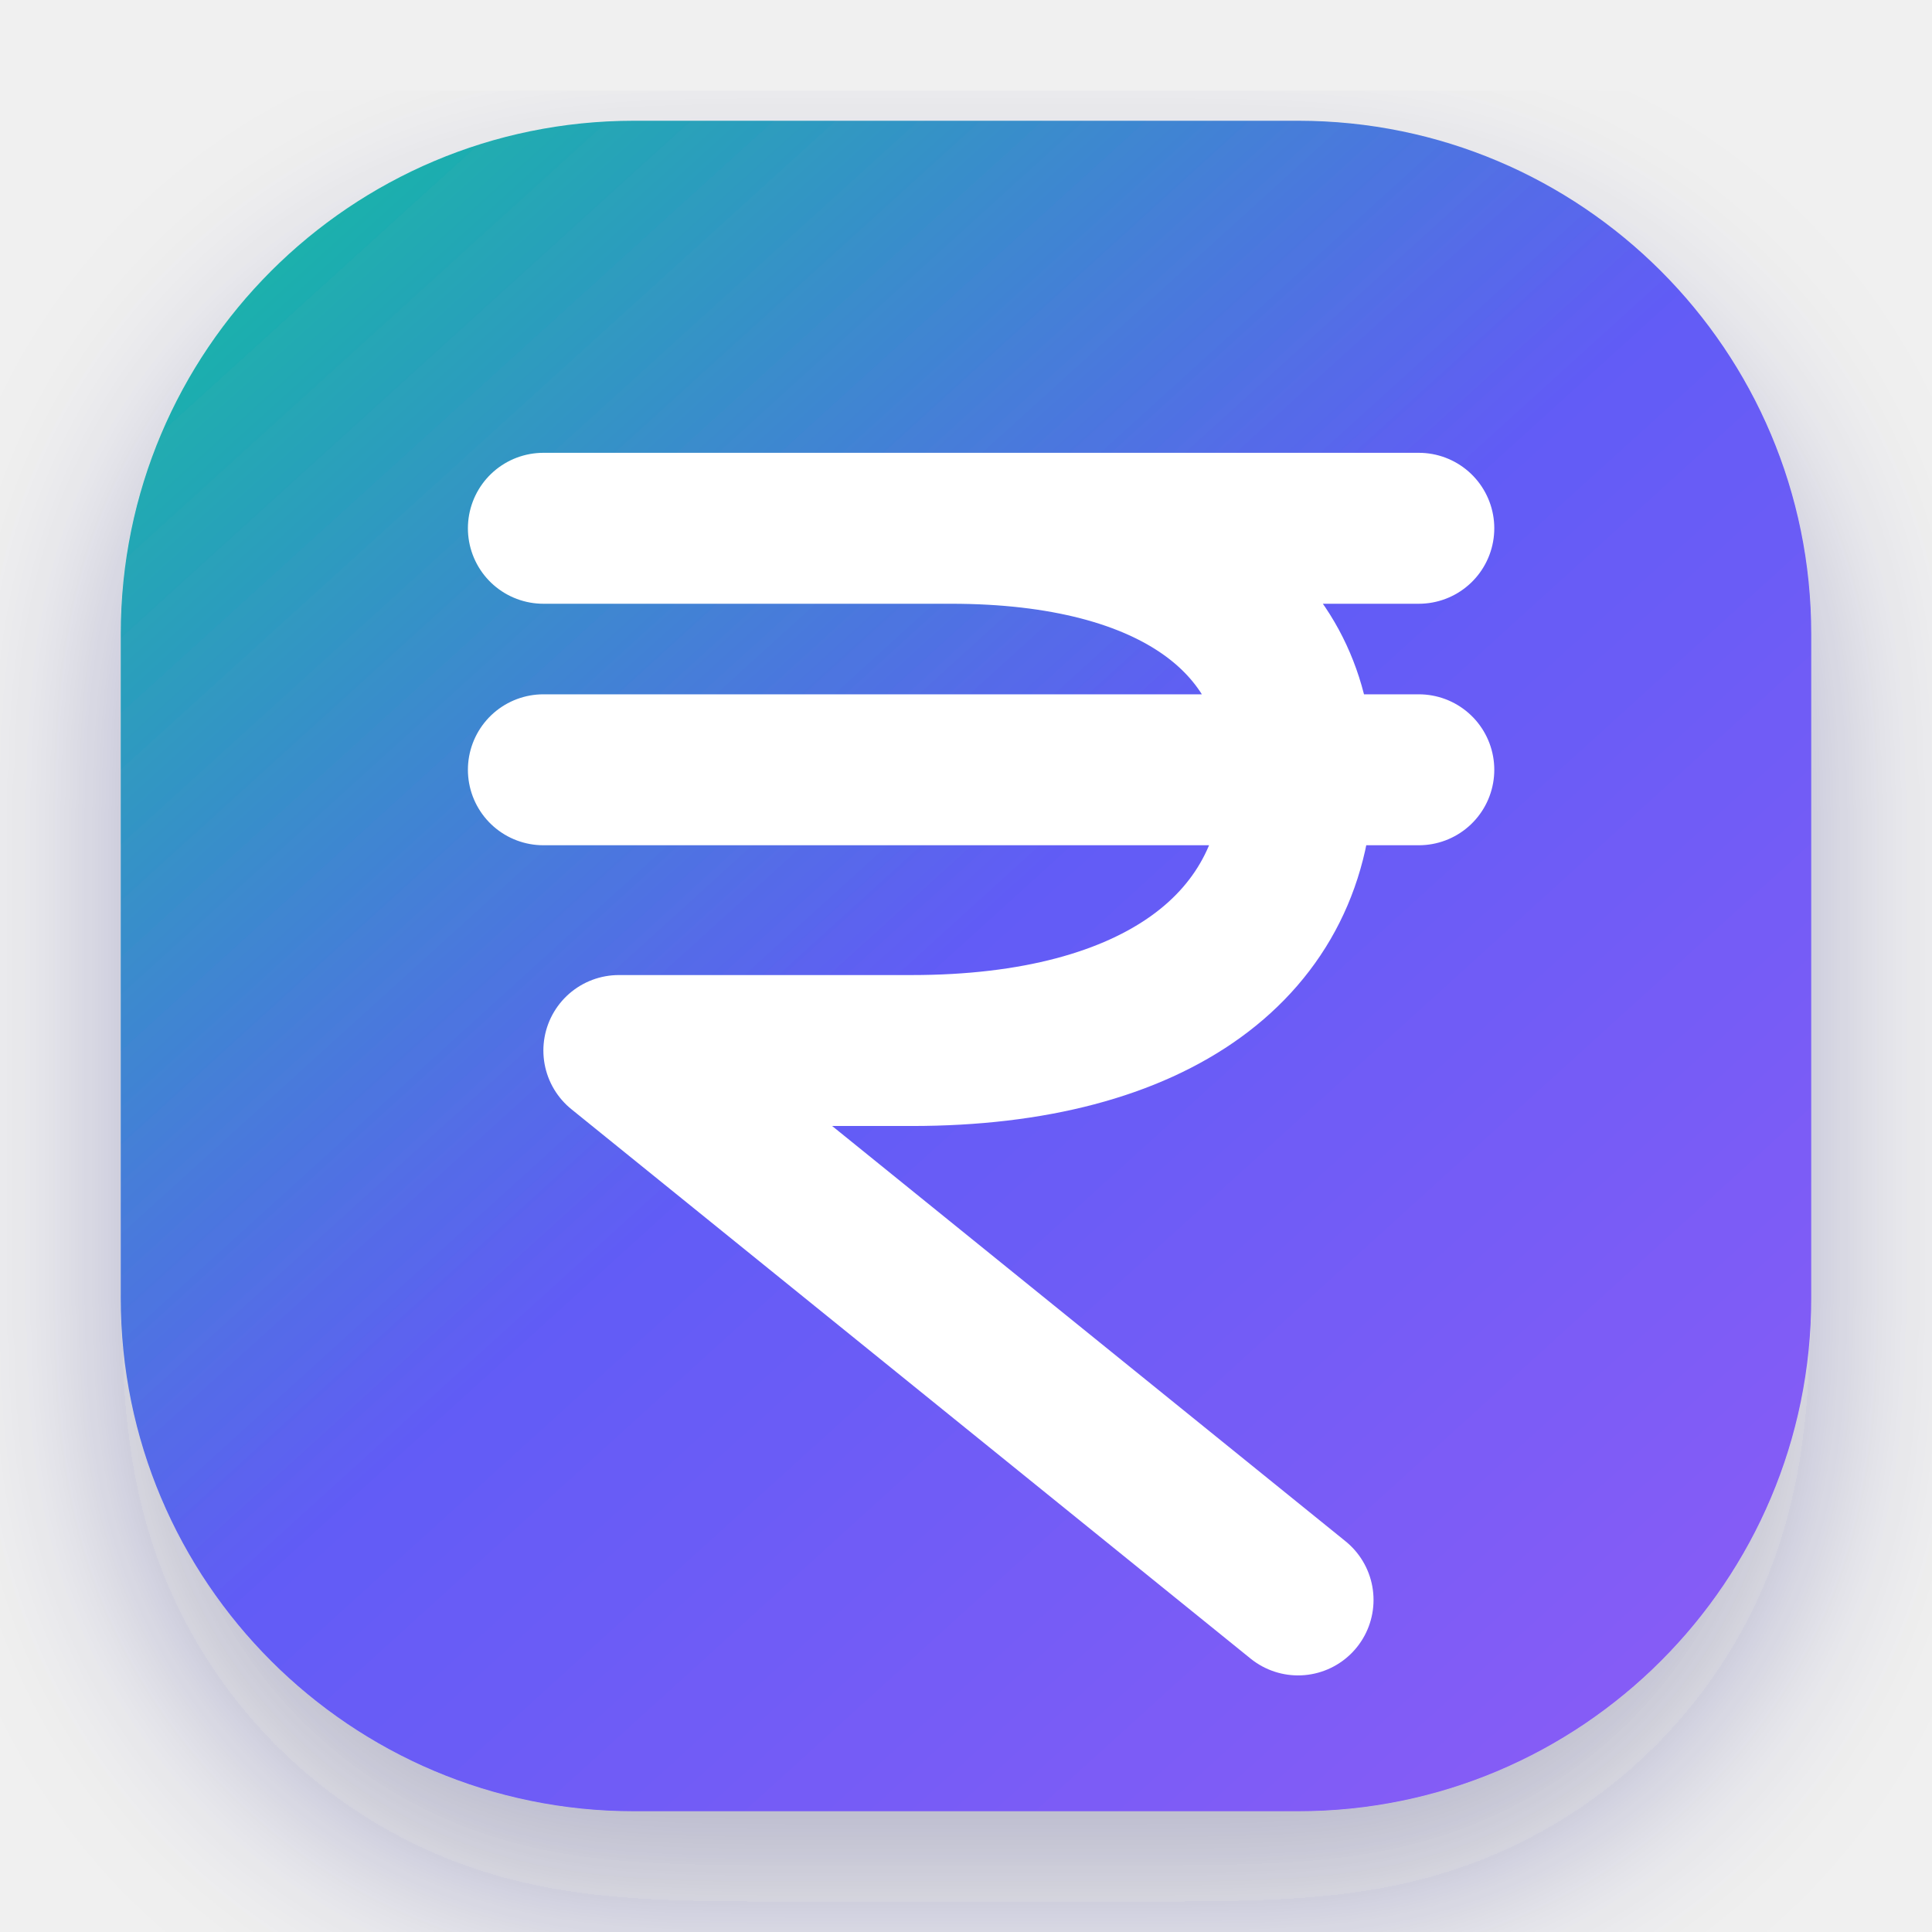
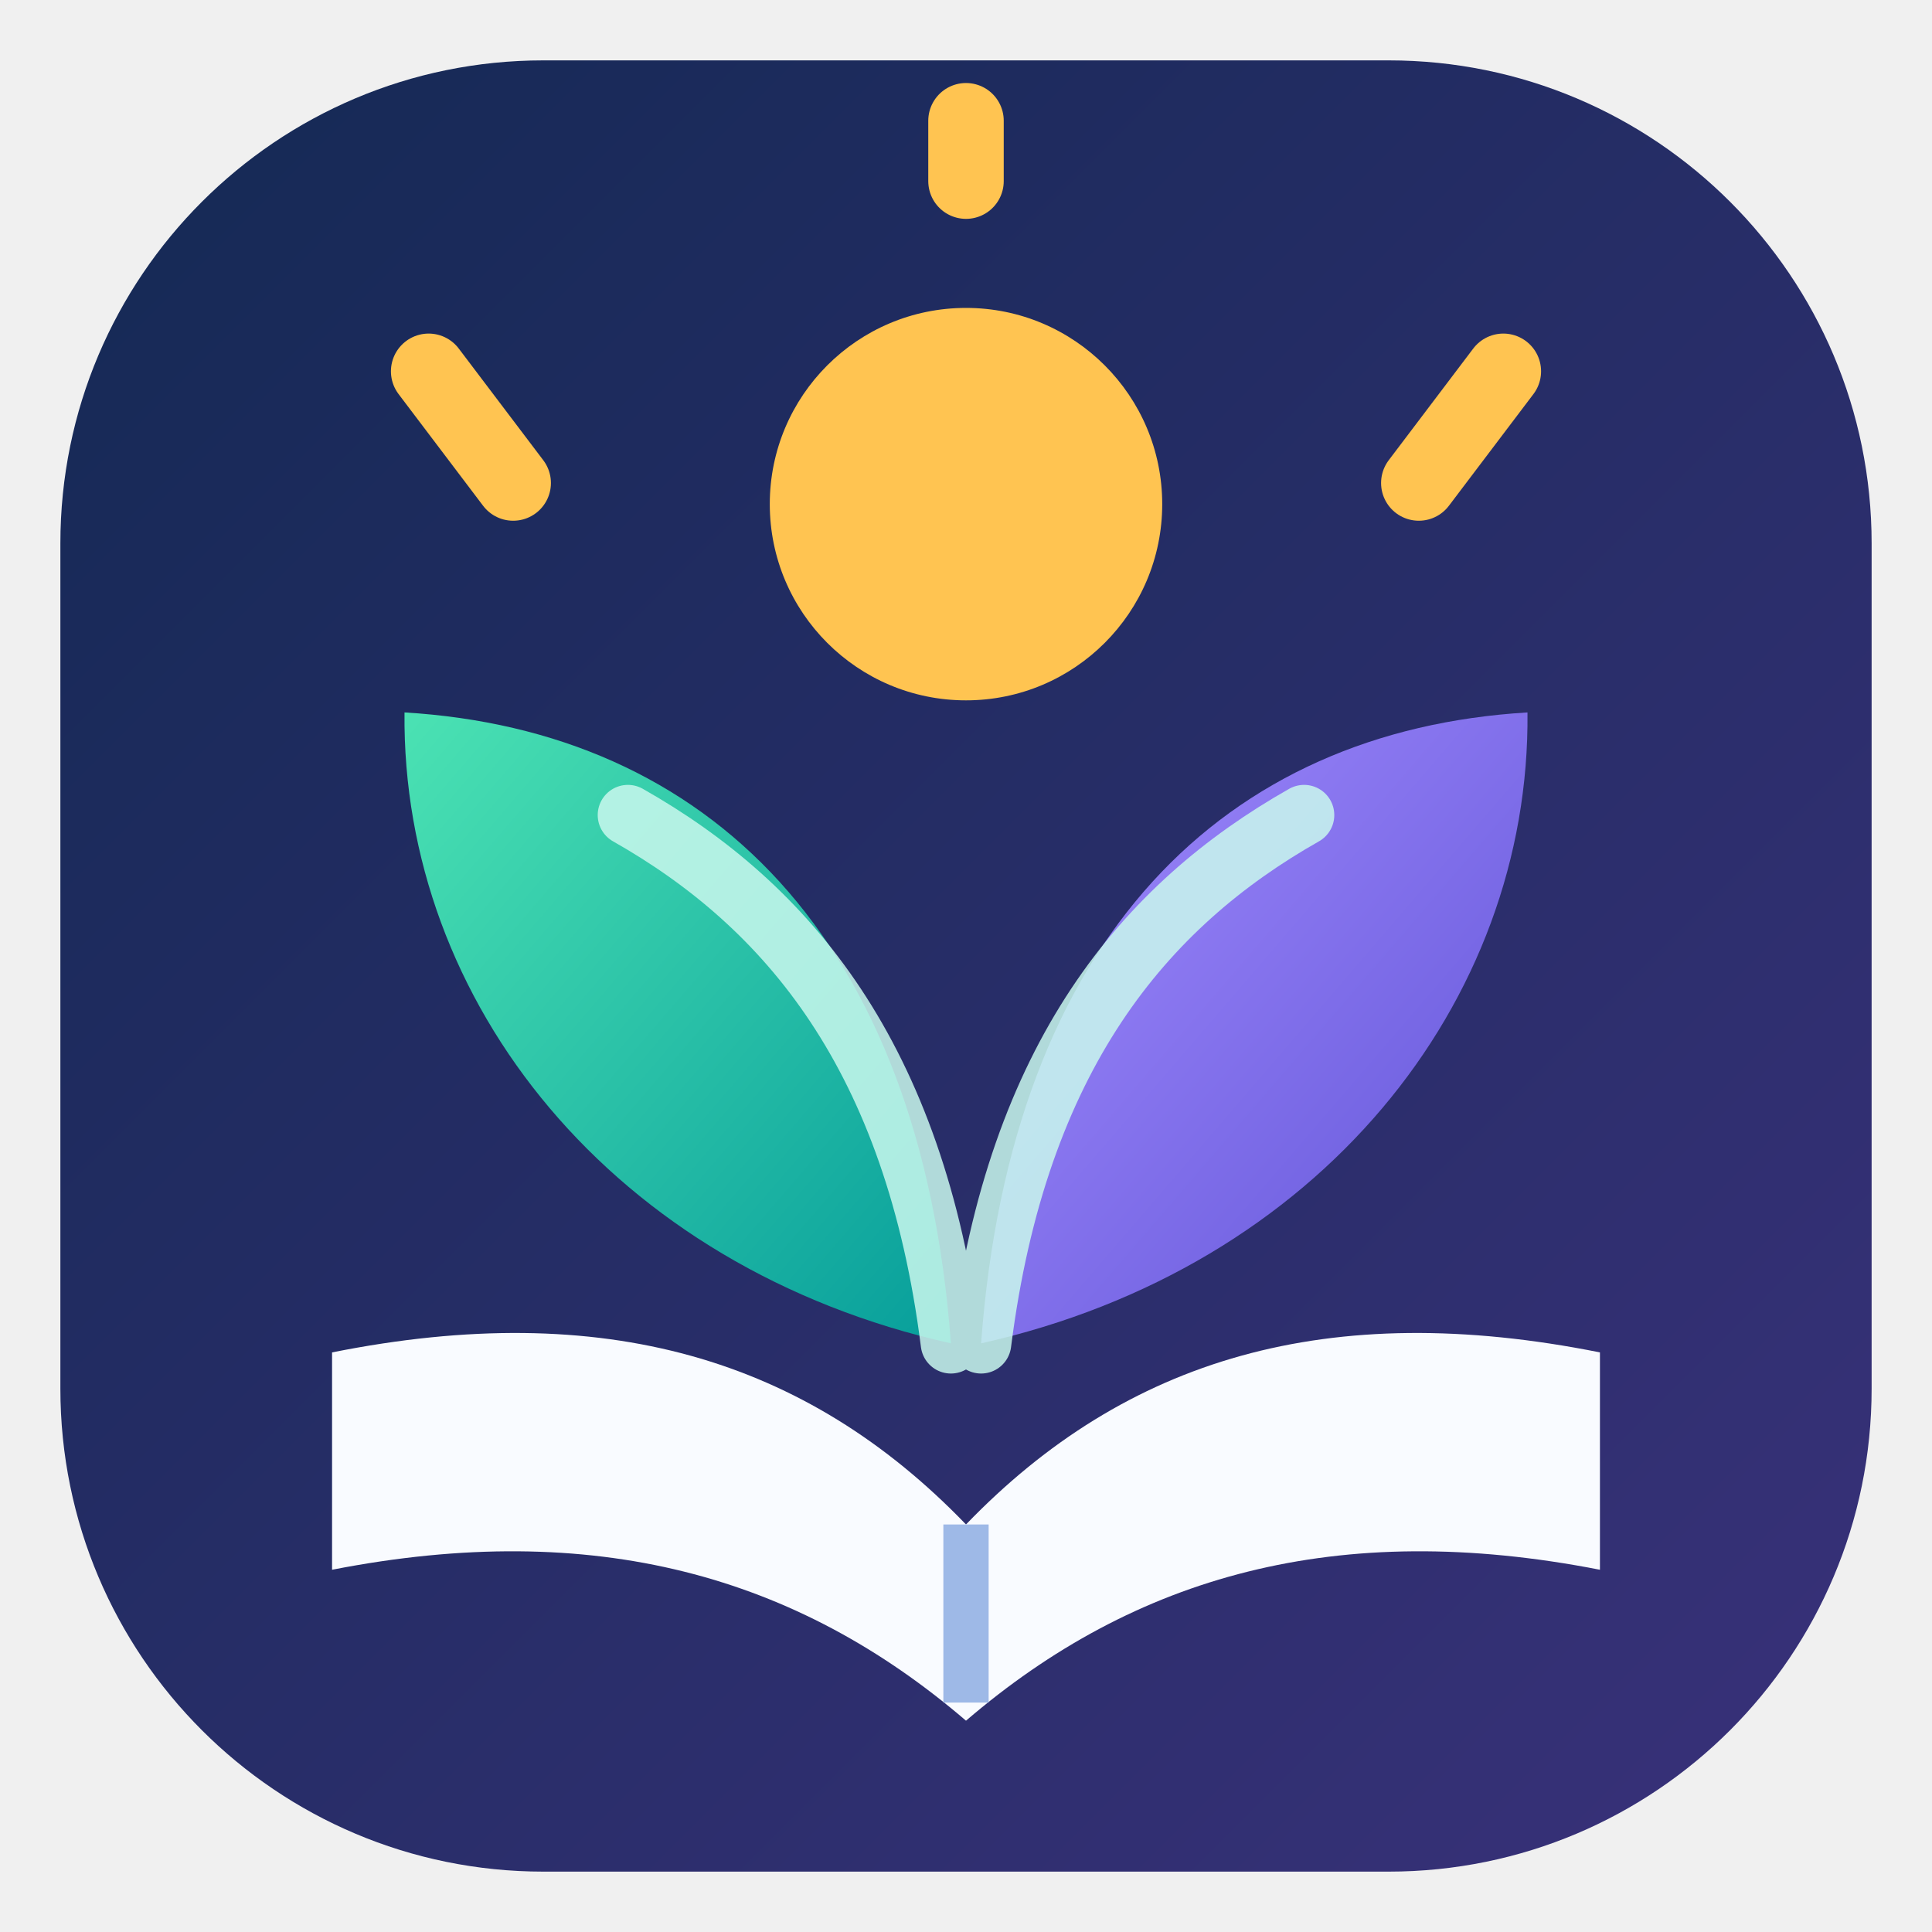
- <svg xmlns="http://www.w3.org/2000/svg" viewBox="0 0 64 64">
+ <svg xmlns="http://www.w3.org/2000/svg" viewBox="0 0 64 64" role="img" aria-label="SarNi personal life dashboard - sunrise, growth and open book">
  <defs>
-     <linearGradient id="g" x1="8" y1="6" x2="57" y2="60" gradientUnits="userSpaceOnUse">
-       <stop stop-color="#16B8A6" />
-       <stop offset="0.48" stop-color="#625BF6" />
-       <stop offset="1" stop-color="#8B5CF6" />
+     <linearGradient id="bg" x1="0" y1="0" x2="1" y2="1">
+       <stop stop-color="#142954" />
+       <stop offset="1" stop-color="#39317A" />
    </linearGradient>
-     <filter id="s" x="-20%" y="-20%" width="140%" height="140%">
-       <feDropShadow dx="0" dy="3" stdDeviation="3" flood-color="#241F70" flood-opacity="0.28" />
-     </filter>
+     <linearGradient id="leafL" x1="0" y1="0" x2="1" y2="1">
+       <stop stop-color="#4BE2B3" />
+       <stop offset="1" stop-color="#079E9B" />
+     </linearGradient>
+     <linearGradient id="leafR" x1="0" y1="0" x2="1" y2="1">
+       <stop stop-color="#A38CFF" />
+       <stop offset="1" stop-color="#6054D7" />
+     </linearGradient>
  </defs>
-   <rect x="4" y="4" width="56" height="56" rx="17" fill="url(#g)" filter="url(#s)" />
-   <path d="M18 17.5h29M18 25.5h29M20 17.5h11.5c7.4 0 11.5 3.1 11.5 8.1 0 5.7-4.7 9.2-12.8 9.2H20.5L43 53" fill="none" stroke="#fff" stroke-width="5" stroke-linecap="round" stroke-linejoin="round" />
+   <rect x="2" y="2" width="60" height="60" rx="16" fill="url(#bg)" />
+   <circle cx="32" cy="16.7" r="6.5" fill="#FFC451" />
+   <path d="M17 16l-2.8-3.7M47 16l2.8-3.7M32 6v-2" fill="none" stroke="#FFC451" stroke-width="2.5" stroke-linecap="round" />
+   <path d="M31.5 44.5C20.3 42 13.3 33.2 13.4 23.6C23.4 24.2 30.5 31 31.5 44.5Z" fill="url(#leafL)" />
+   <path d="M32.5 44.5C43.7 42 50.7 33.2 50.6 23.6C40.6 24.2 33.5 31 32.5 44.5Z" fill="url(#leafR)" />
+   <path d="M31.5 44.5C30.3 35 26.1 30 20.8 27M32.5 44.5C33.7 35 37.9 30 43.2 27" stroke="#C9F8ED" stroke-opacity=".85" stroke-width="2" fill="none" stroke-linecap="round" />
+   <path d="M11 44.8C20 43 26.7 45 32 50.5C37.3 45 44 43 53 44.8V52C44.3 50.3 37.6 52.2 32 57C26.4 52.2 19.7 50.3 11 52Z" fill="#F9FBFF" />
+   <path d="M32 50.5V56.4" stroke="#9EB9E7" stroke-width="1.5" />
</svg>
